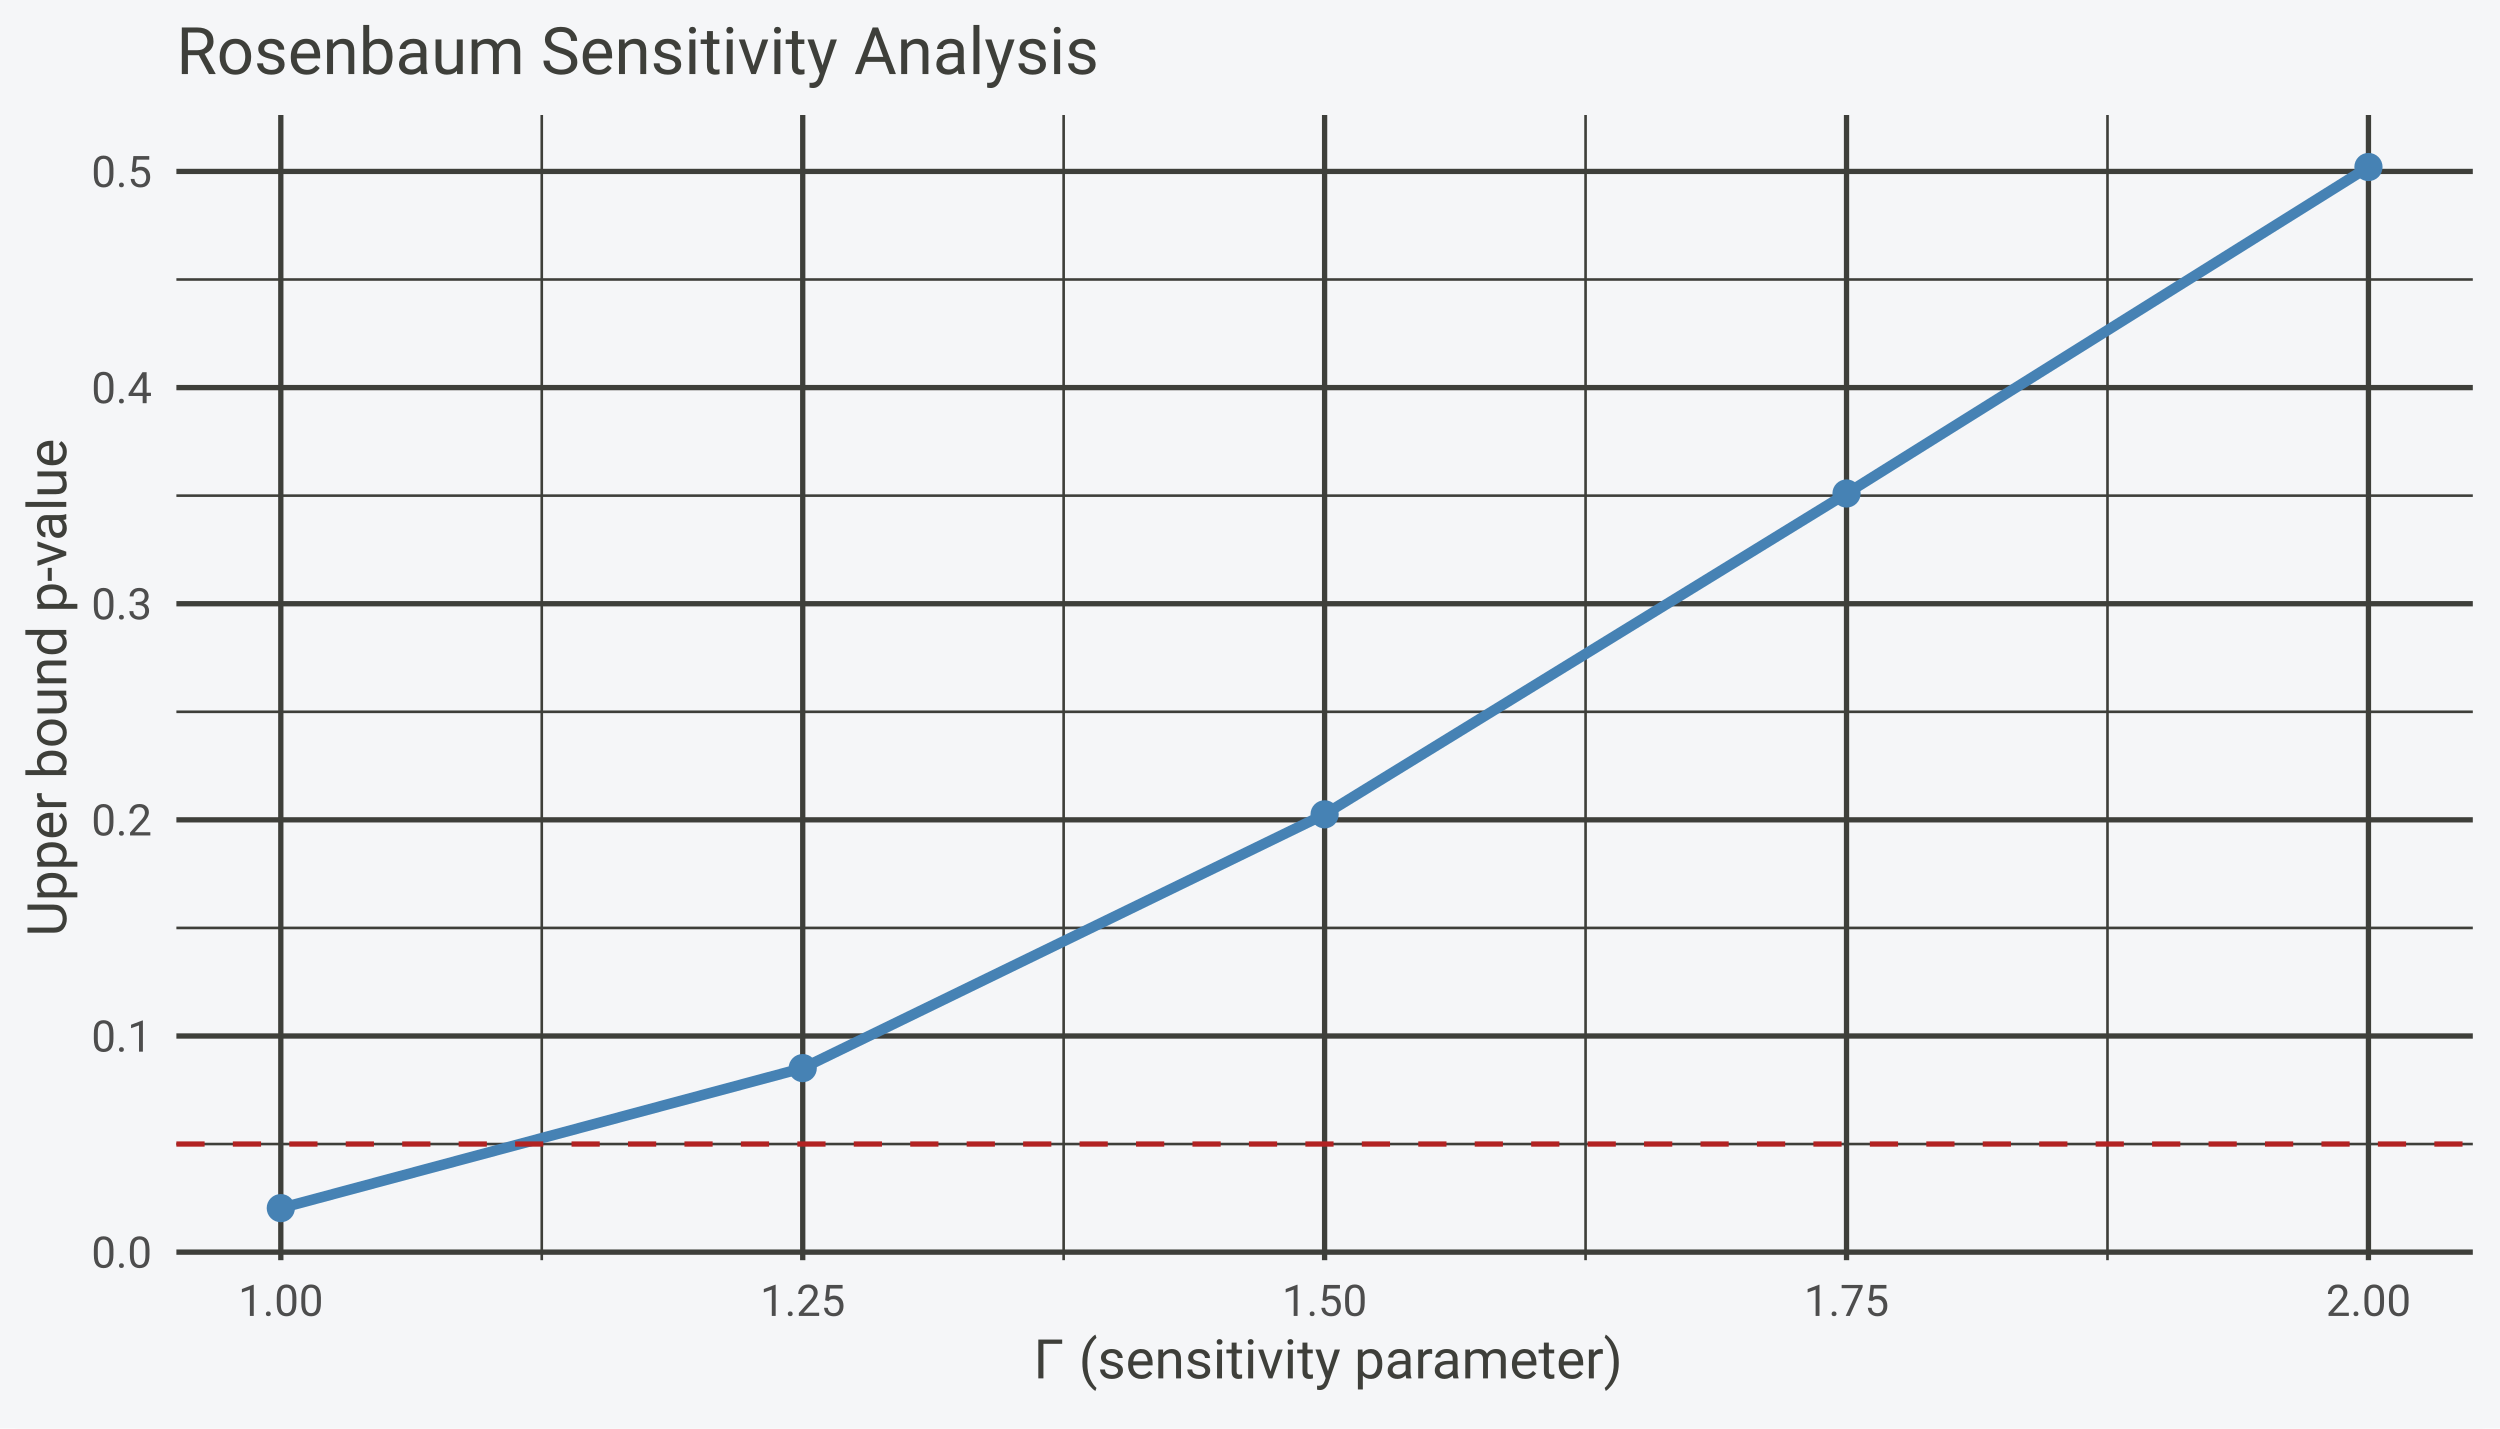
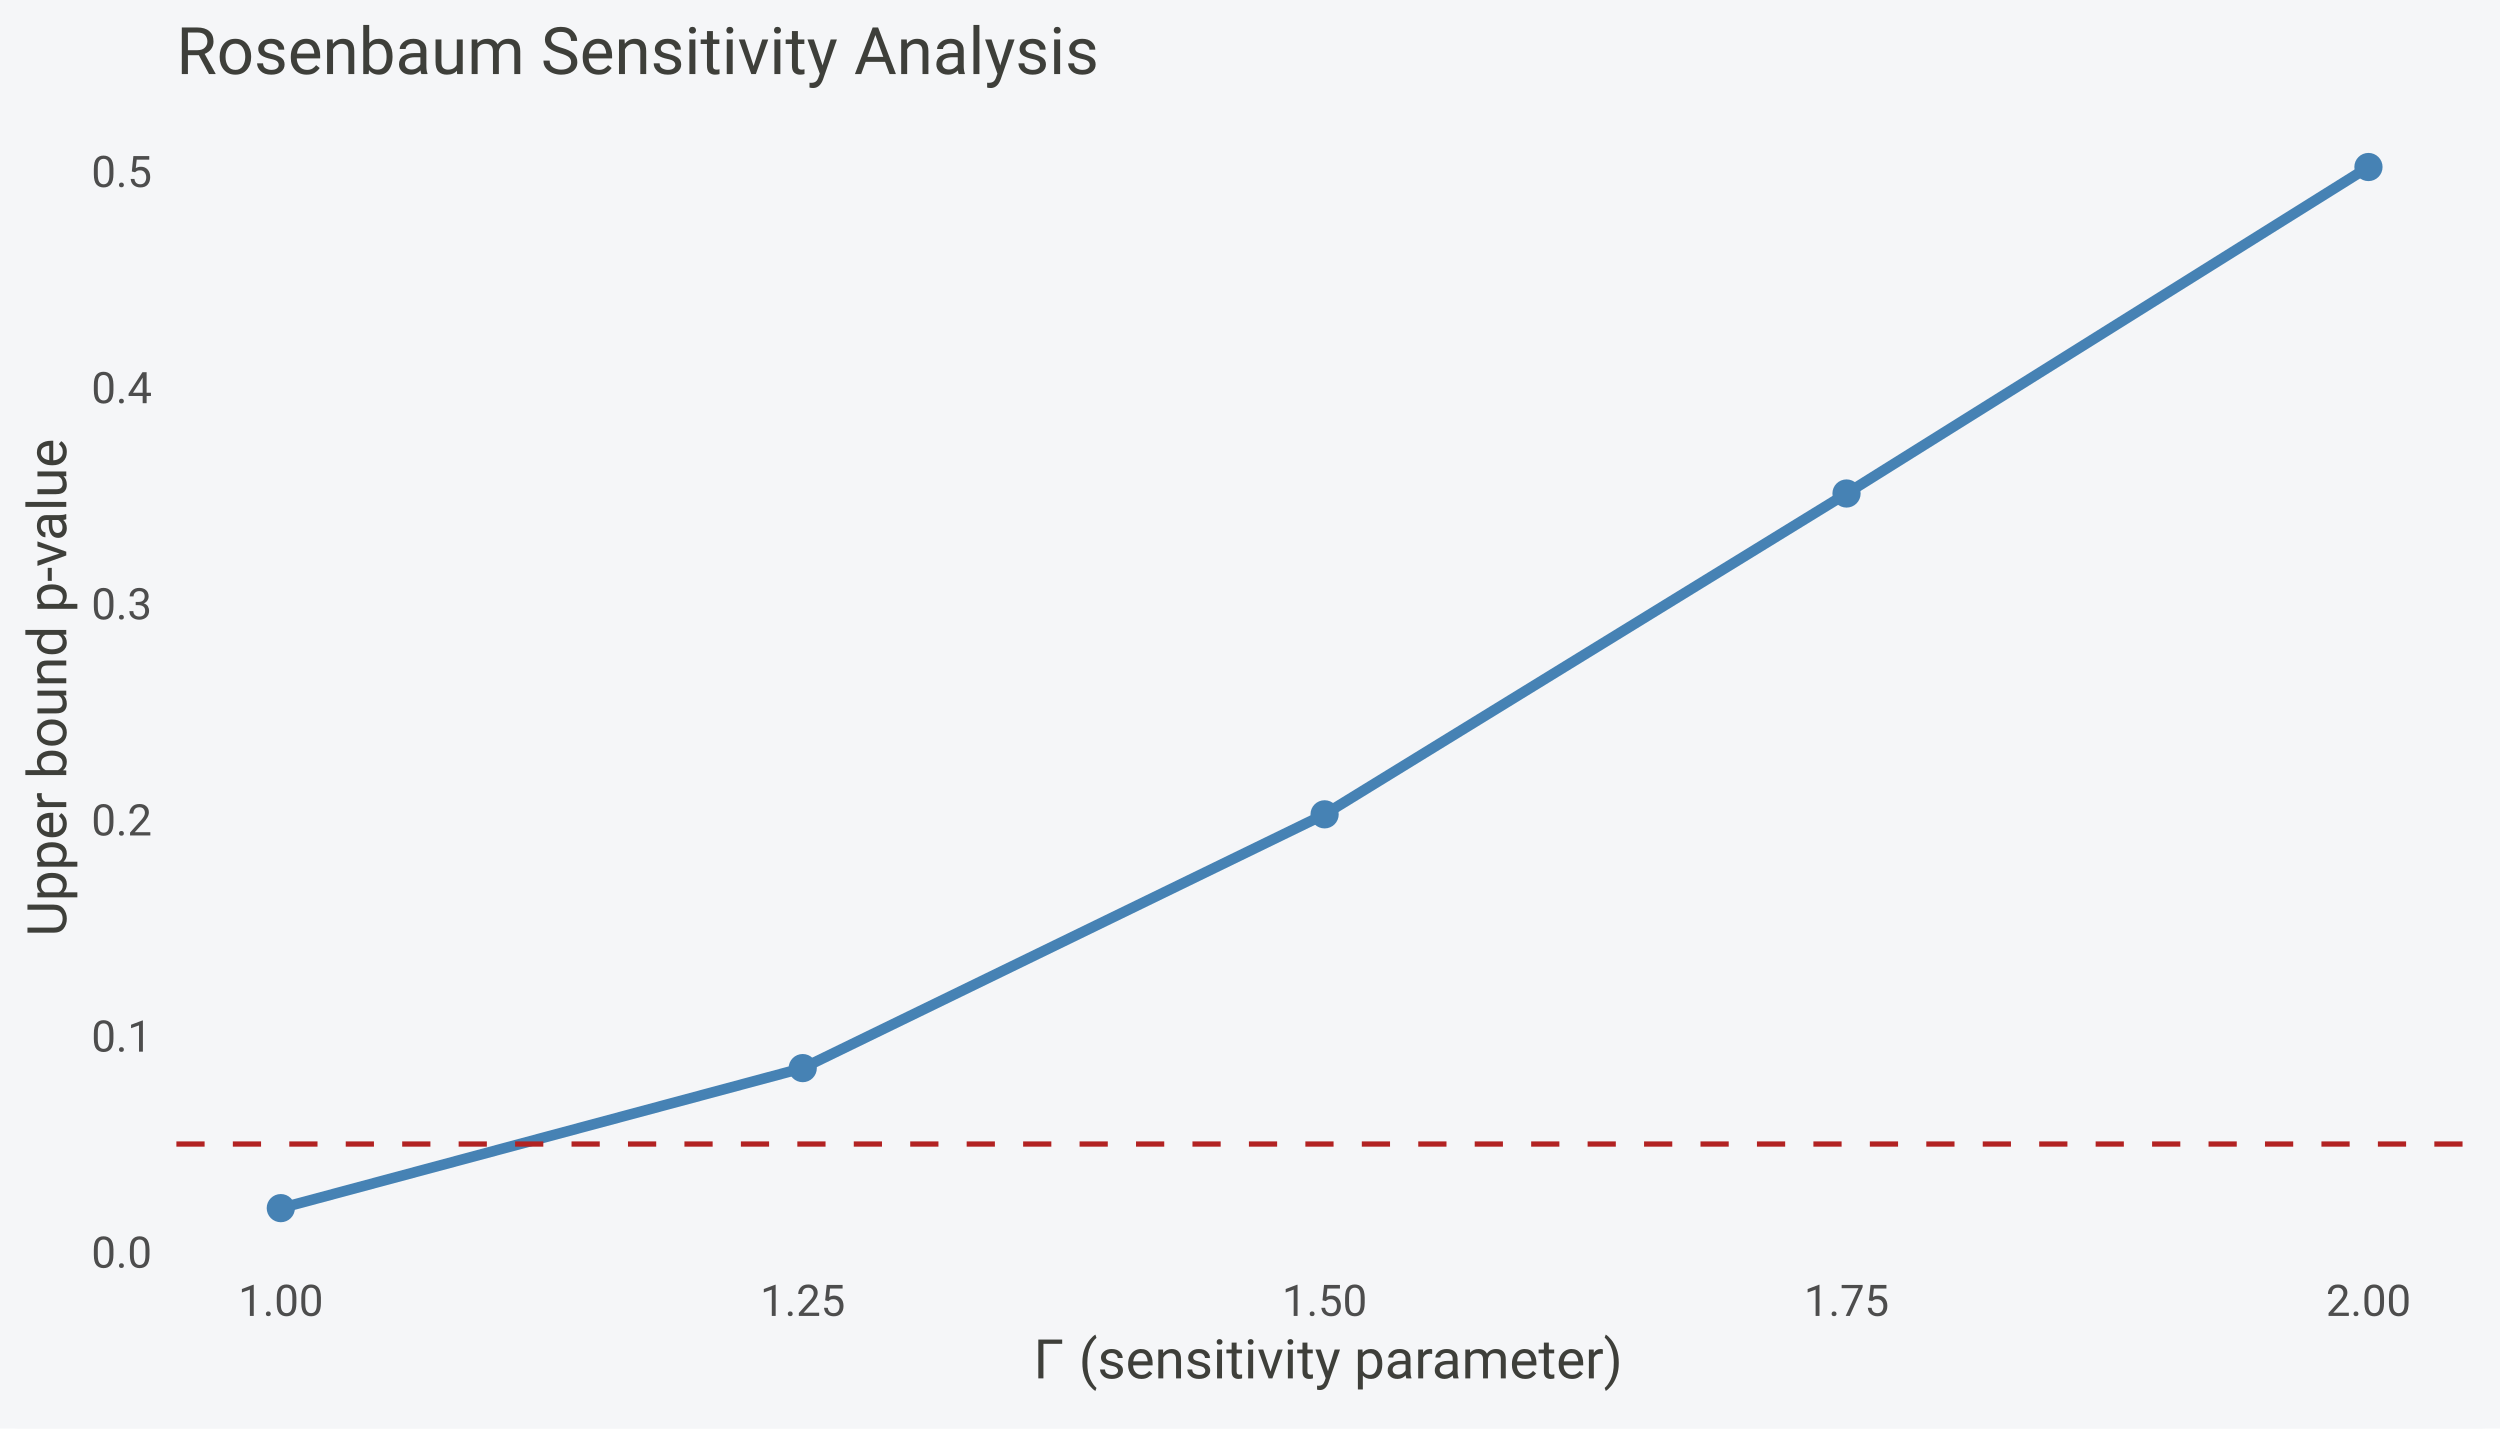
<svg xmlns="http://www.w3.org/2000/svg" width="504.00pt" height="288.00pt" viewBox="0 0 504.00 288.00">
  <g class="svglite">
    <defs>
      <style type="text/css">
    /* theme-aware-processed */
    .svglite line, .svglite polyline, .svglite polygon, .svglite path, .svglite circle {
      fill: none;
      stroke: #3E3F3A;
      stroke-linecap: round;
      stroke-linejoin: round;
      stroke-miterlimit: 10.00;
    }
    .svglite &gt; g &gt; rect {
      fill: none;
      stroke: #3E3F3A;
      stroke-linecap: round;
      stroke-linejoin: round;
      stroke-miterlimit: 10.00;
    }
    .svglite text {
      white-space: pre;
      fill: #3E3F3A;
    }
    .svglite g.glyphgroup path {
      fill: inherit;
      stroke: none;
    }
  </style>
    </defs>
    <rect width="100%" height="100%" style="stroke: none; fill: #F5F6F8;" />
    <defs>
      <clipPath id="cpMC4wMHw1MDQuMDB8MC4wMHwyODguMDA=">
        <rect x="0.00" y="0.00" width="504.00" height="288.00" />
      </clipPath>
    </defs>
    <g clip-path="url(#cpMC4wMHw1MDQuMDB8MC4wMHwyODguMDA=)">
      <rect rx="4" x="-0" y="0.00" width="504.00" height="288.00" style="stroke-width: 1.07; stroke: none; fill: #F5F6F8;" />
    </g>
    <defs>
      <clipPath id="cpMzUuNTZ8NDk4LjUyfDIzLjE4fDI1NC4wNg==">
        <rect x="35.56" y="23.18" width="462.96" height="230.88" />
      </clipPath>
    </defs>
    <g clip-path="url(#cpMzUuNTZ8NDk4LjUyfDIzLjE4fDI1NC4wNg==)">
-       <polyline points="35.56,230.64 498.52,230.64 " style="stroke-width: 0.53; stroke: #3E3F3A; stroke-linecap: butt;" />
-       <polyline points="35.56,187.07 498.52,187.07 " style="stroke-width: 0.53; stroke: #3E3F3A; stroke-linecap: butt;" />
-       <polyline points="35.56,143.50 498.52,143.50 " style="stroke-width: 0.53; stroke: #3E3F3A; stroke-linecap: butt;" />
-       <polyline points="35.56,99.92 498.52,99.92 " style="stroke-width: 0.53; stroke: #3E3F3A; stroke-linecap: butt;" />
-       <polyline points="35.56,56.35 498.52,56.35 " style="stroke-width: 0.53; stroke: #3E3F3A; stroke-linecap: butt;" />
-       <polyline points="109.22,254.06 109.22,23.18 " style="stroke-width: 0.53; stroke: #3E3F3A; stroke-linecap: butt;" />
-       <polyline points="214.43,254.06 214.43,23.18 " style="stroke-width: 0.53; stroke: #3E3F3A; stroke-linecap: butt;" />
-       <polyline points="319.65,254.06 319.65,23.18 " style="stroke-width: 0.53; stroke: #3E3F3A; stroke-linecap: butt;" />
-       <polyline points="424.87,254.06 424.87,23.18 " style="stroke-width: 0.53; stroke: #3E3F3A; stroke-linecap: butt;" />
-       <polyline points="35.56,252.43 498.52,252.43 " style="stroke-width: 1.07; stroke: #3E3F3A; stroke-linecap: butt;" />
-       <polyline points="35.56,208.86 498.52,208.86 " style="stroke-width: 1.07; stroke: #3E3F3A; stroke-linecap: butt;" />
-       <polyline points="35.56,165.28 498.52,165.28 " style="stroke-width: 1.07; stroke: #3E3F3A; stroke-linecap: butt;" />
-       <polyline points="35.56,121.71 498.52,121.71 " style="stroke-width: 1.07; stroke: #3E3F3A; stroke-linecap: butt;" />
-       <polyline points="35.56,78.14 498.52,78.14 " style="stroke-width: 1.07; stroke: #3E3F3A; stroke-linecap: butt;" />
-       <polyline points="35.56,34.56 498.52,34.56 " style="stroke-width: 1.07; stroke: #3E3F3A; stroke-linecap: butt;" />
-       <polyline points="56.61,254.06 56.61,23.18 " style="stroke-width: 1.07; stroke: #3E3F3A; stroke-linecap: butt;" />
-       <polyline points="161.83,254.06 161.83,23.18 " style="stroke-width: 1.07; stroke: #3E3F3A; stroke-linecap: butt;" />
-       <polyline points="267.04,254.06 267.04,23.18 " style="stroke-width: 1.07; stroke: #3E3F3A; stroke-linecap: butt;" />
-       <polyline points="372.26,254.06 372.26,23.18 " style="stroke-width: 1.07; stroke: #3E3F3A; stroke-linecap: butt;" />
-       <polyline points="477.48,254.06 477.48,23.18 " style="stroke-width: 1.07; stroke: #3E3F3A; stroke-linecap: butt;" />
      <polyline points="56.61,243.56 161.83,215.33 267.04,164.17 372.26,99.49 477.48,33.67 " style="stroke-width: 2.13; stroke: #4682B4; stroke-linecap: butt;" />
      <circle cx="56.61" cy="243.56" r="2.49" style="stroke-width: 0.71; stroke: #4682B4; fill: #4682B4;" />
      <circle cx="161.83" cy="215.33" r="2.49" style="stroke-width: 0.71; stroke: #4682B4; fill: #4682B4;" />
      <circle cx="267.04" cy="164.17" r="2.49" style="stroke-width: 0.71; stroke: #4682B4; fill: #4682B4;" />
      <circle cx="372.26" cy="99.49" r="2.49" style="stroke-width: 0.71; stroke: #4682B4; fill: #4682B4;" />
      <circle cx="477.48" cy="33.67" r="2.49" style="stroke-width: 0.71; stroke: #4682B4; fill: #4682B4;" />
      <line x1="35.56" y1="230.64" x2="498.52" y2="230.64" style="stroke-width: 1.07; stroke: #B22222; stroke-dasharray: 5.69,5.69; stroke-linecap: butt;" />
    </g>
    <g clip-path="url(#cpMC4wMHw1MDQuMDB8MC4wMHwyODguMDA=)">
      <text x="30.63" y="255.58" text-anchor="end" style="font-size: 8.80px;fill: #4D4D4D; font-family: &quot;Roboto&quot;, -apple-system, BlinkMacSystemFont, &quot;Segoe UI&quot;, system-ui, sans-serif;" textLength="12.22px" lengthAdjust="spacingAndGlyphs">0.0</text>
      <text x="30.63" y="212.01" text-anchor="end" style="font-size: 8.80px;fill: #4D4D4D; font-family: &quot;Roboto&quot;, -apple-system, BlinkMacSystemFont, &quot;Segoe UI&quot;, system-ui, sans-serif;" textLength="12.22px" lengthAdjust="spacingAndGlyphs">0.1</text>
      <text x="30.63" y="168.43" text-anchor="end" style="font-size: 8.80px;fill: #4D4D4D; font-family: &quot;Roboto&quot;, -apple-system, BlinkMacSystemFont, &quot;Segoe UI&quot;, system-ui, sans-serif;" textLength="12.22px" lengthAdjust="spacingAndGlyphs">0.2</text>
      <text x="30.63" y="124.86" text-anchor="end" style="font-size: 8.80px;fill: #4D4D4D; font-family: &quot;Roboto&quot;, -apple-system, BlinkMacSystemFont, &quot;Segoe UI&quot;, system-ui, sans-serif;" textLength="12.22px" lengthAdjust="spacingAndGlyphs">0.3</text>
      <text x="30.63" y="81.29" text-anchor="end" style="font-size: 8.80px;fill: #4D4D4D; font-family: &quot;Roboto&quot;, -apple-system, BlinkMacSystemFont, &quot;Segoe UI&quot;, system-ui, sans-serif;" textLength="12.22px" lengthAdjust="spacingAndGlyphs">0.4</text>
      <text x="30.63" y="37.71" text-anchor="end" style="font-size: 8.80px;fill: #4D4D4D; font-family: &quot;Roboto&quot;, -apple-system, BlinkMacSystemFont, &quot;Segoe UI&quot;, system-ui, sans-serif;" textLength="12.22px" lengthAdjust="spacingAndGlyphs">0.5</text>
      <text x="56.61" y="265.29" text-anchor="middle" style="font-size: 8.80px;fill: #4D4D4D; font-family: &quot;Roboto&quot;, -apple-system, BlinkMacSystemFont, &quot;Segoe UI&quot;, system-ui, sans-serif;" textLength="17.11px" lengthAdjust="spacingAndGlyphs">1.00</text>
      <text x="161.83" y="265.29" text-anchor="middle" style="font-size: 8.80px;fill: #4D4D4D; font-family: &quot;Roboto&quot;, -apple-system, BlinkMacSystemFont, &quot;Segoe UI&quot;, system-ui, sans-serif;" textLength="17.11px" lengthAdjust="spacingAndGlyphs">1.25</text>
      <text x="267.04" y="265.29" text-anchor="middle" style="font-size: 8.80px;fill: #4D4D4D; font-family: &quot;Roboto&quot;, -apple-system, BlinkMacSystemFont, &quot;Segoe UI&quot;, system-ui, sans-serif;" textLength="17.11px" lengthAdjust="spacingAndGlyphs">1.50</text>
      <text x="372.26" y="265.29" text-anchor="middle" style="font-size: 8.80px;fill: #4D4D4D; font-family: &quot;Roboto&quot;, -apple-system, BlinkMacSystemFont, &quot;Segoe UI&quot;, system-ui, sans-serif;" textLength="17.11px" lengthAdjust="spacingAndGlyphs">1.75</text>
      <text x="477.48" y="265.29" text-anchor="middle" style="font-size: 8.80px;fill: #4D4D4D; font-family: &quot;Roboto&quot;, -apple-system, BlinkMacSystemFont, &quot;Segoe UI&quot;, system-ui, sans-serif;" textLength="17.11px" lengthAdjust="spacingAndGlyphs">2.00</text>
      <text x="208.37" y="277.88" style="font-size: 11.00px; font-family: &quot;Roboto&quot;, -apple-system, BlinkMacSystemFont, &quot;Segoe UI&quot;, system-ui, sans-serif;" textLength="6.06px" lengthAdjust="spacingAndGlyphs">Γ</text>
      <text x="214.43" y="277.88" style="font-size: 11.00px; font-family: &quot;Roboto&quot;, -apple-system, BlinkMacSystemFont, &quot;Segoe UI&quot;, system-ui, sans-serif;" textLength="3.06px" lengthAdjust="spacingAndGlyphs"> </text>
      <text x="217.49" y="277.88" style="font-size: 11.00px; font-family: &quot;Roboto&quot;, -apple-system, BlinkMacSystemFont, &quot;Segoe UI&quot;, system-ui, sans-serif;" textLength="108.22px" lengthAdjust="spacingAndGlyphs">(sensitivity parameter)</text>
      <text transform="translate(13.36,138.62) rotate(-90)" text-anchor="middle" style="font-size: 11.00px; font-family: &quot;Roboto&quot;, -apple-system, BlinkMacSystemFont, &quot;Segoe UI&quot;, system-ui, sans-serif;" textLength="102.81px" lengthAdjust="spacingAndGlyphs">Upper bound p-value</text>
      <text x="35.56" y="14.93" style="font-size: 13.20px; font-family: &quot;Roboto&quot;, -apple-system, BlinkMacSystemFont, &quot;Segoe UI&quot;, system-ui, sans-serif;" textLength="186.12px" lengthAdjust="spacingAndGlyphs">Rosenbaum Sensitivity Analysis</text>
    </g>
  </g>
</svg>
